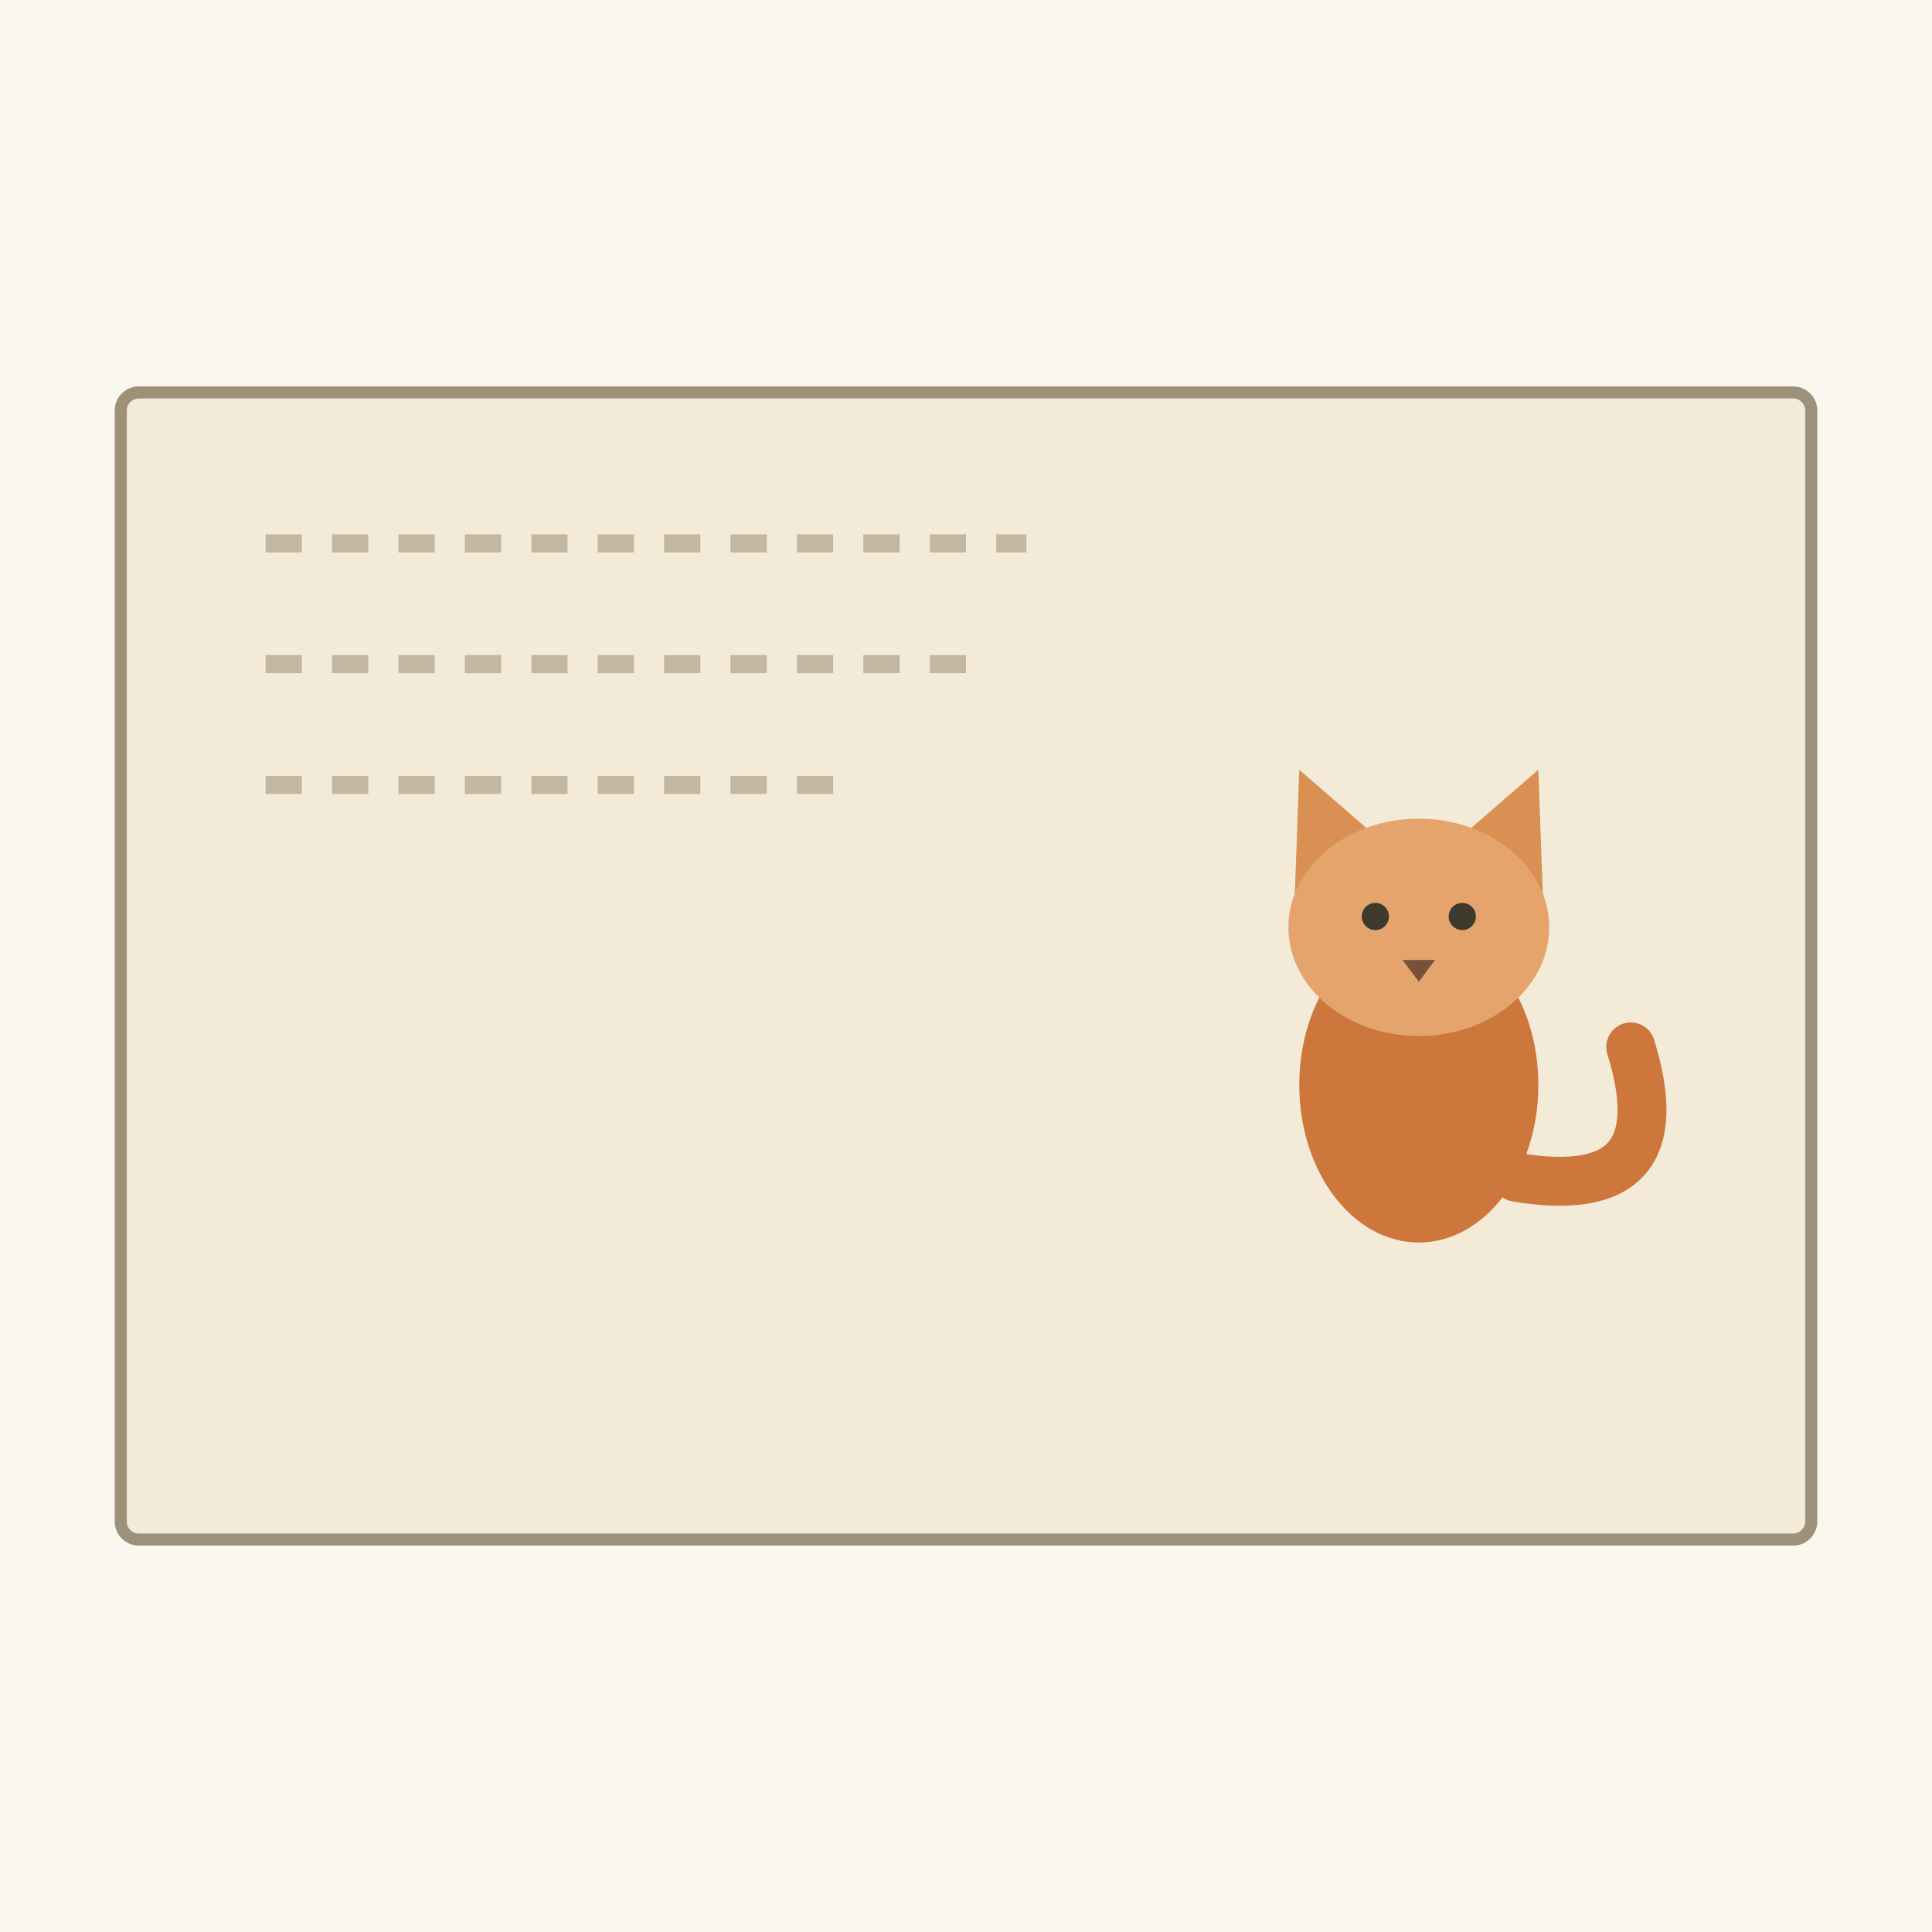
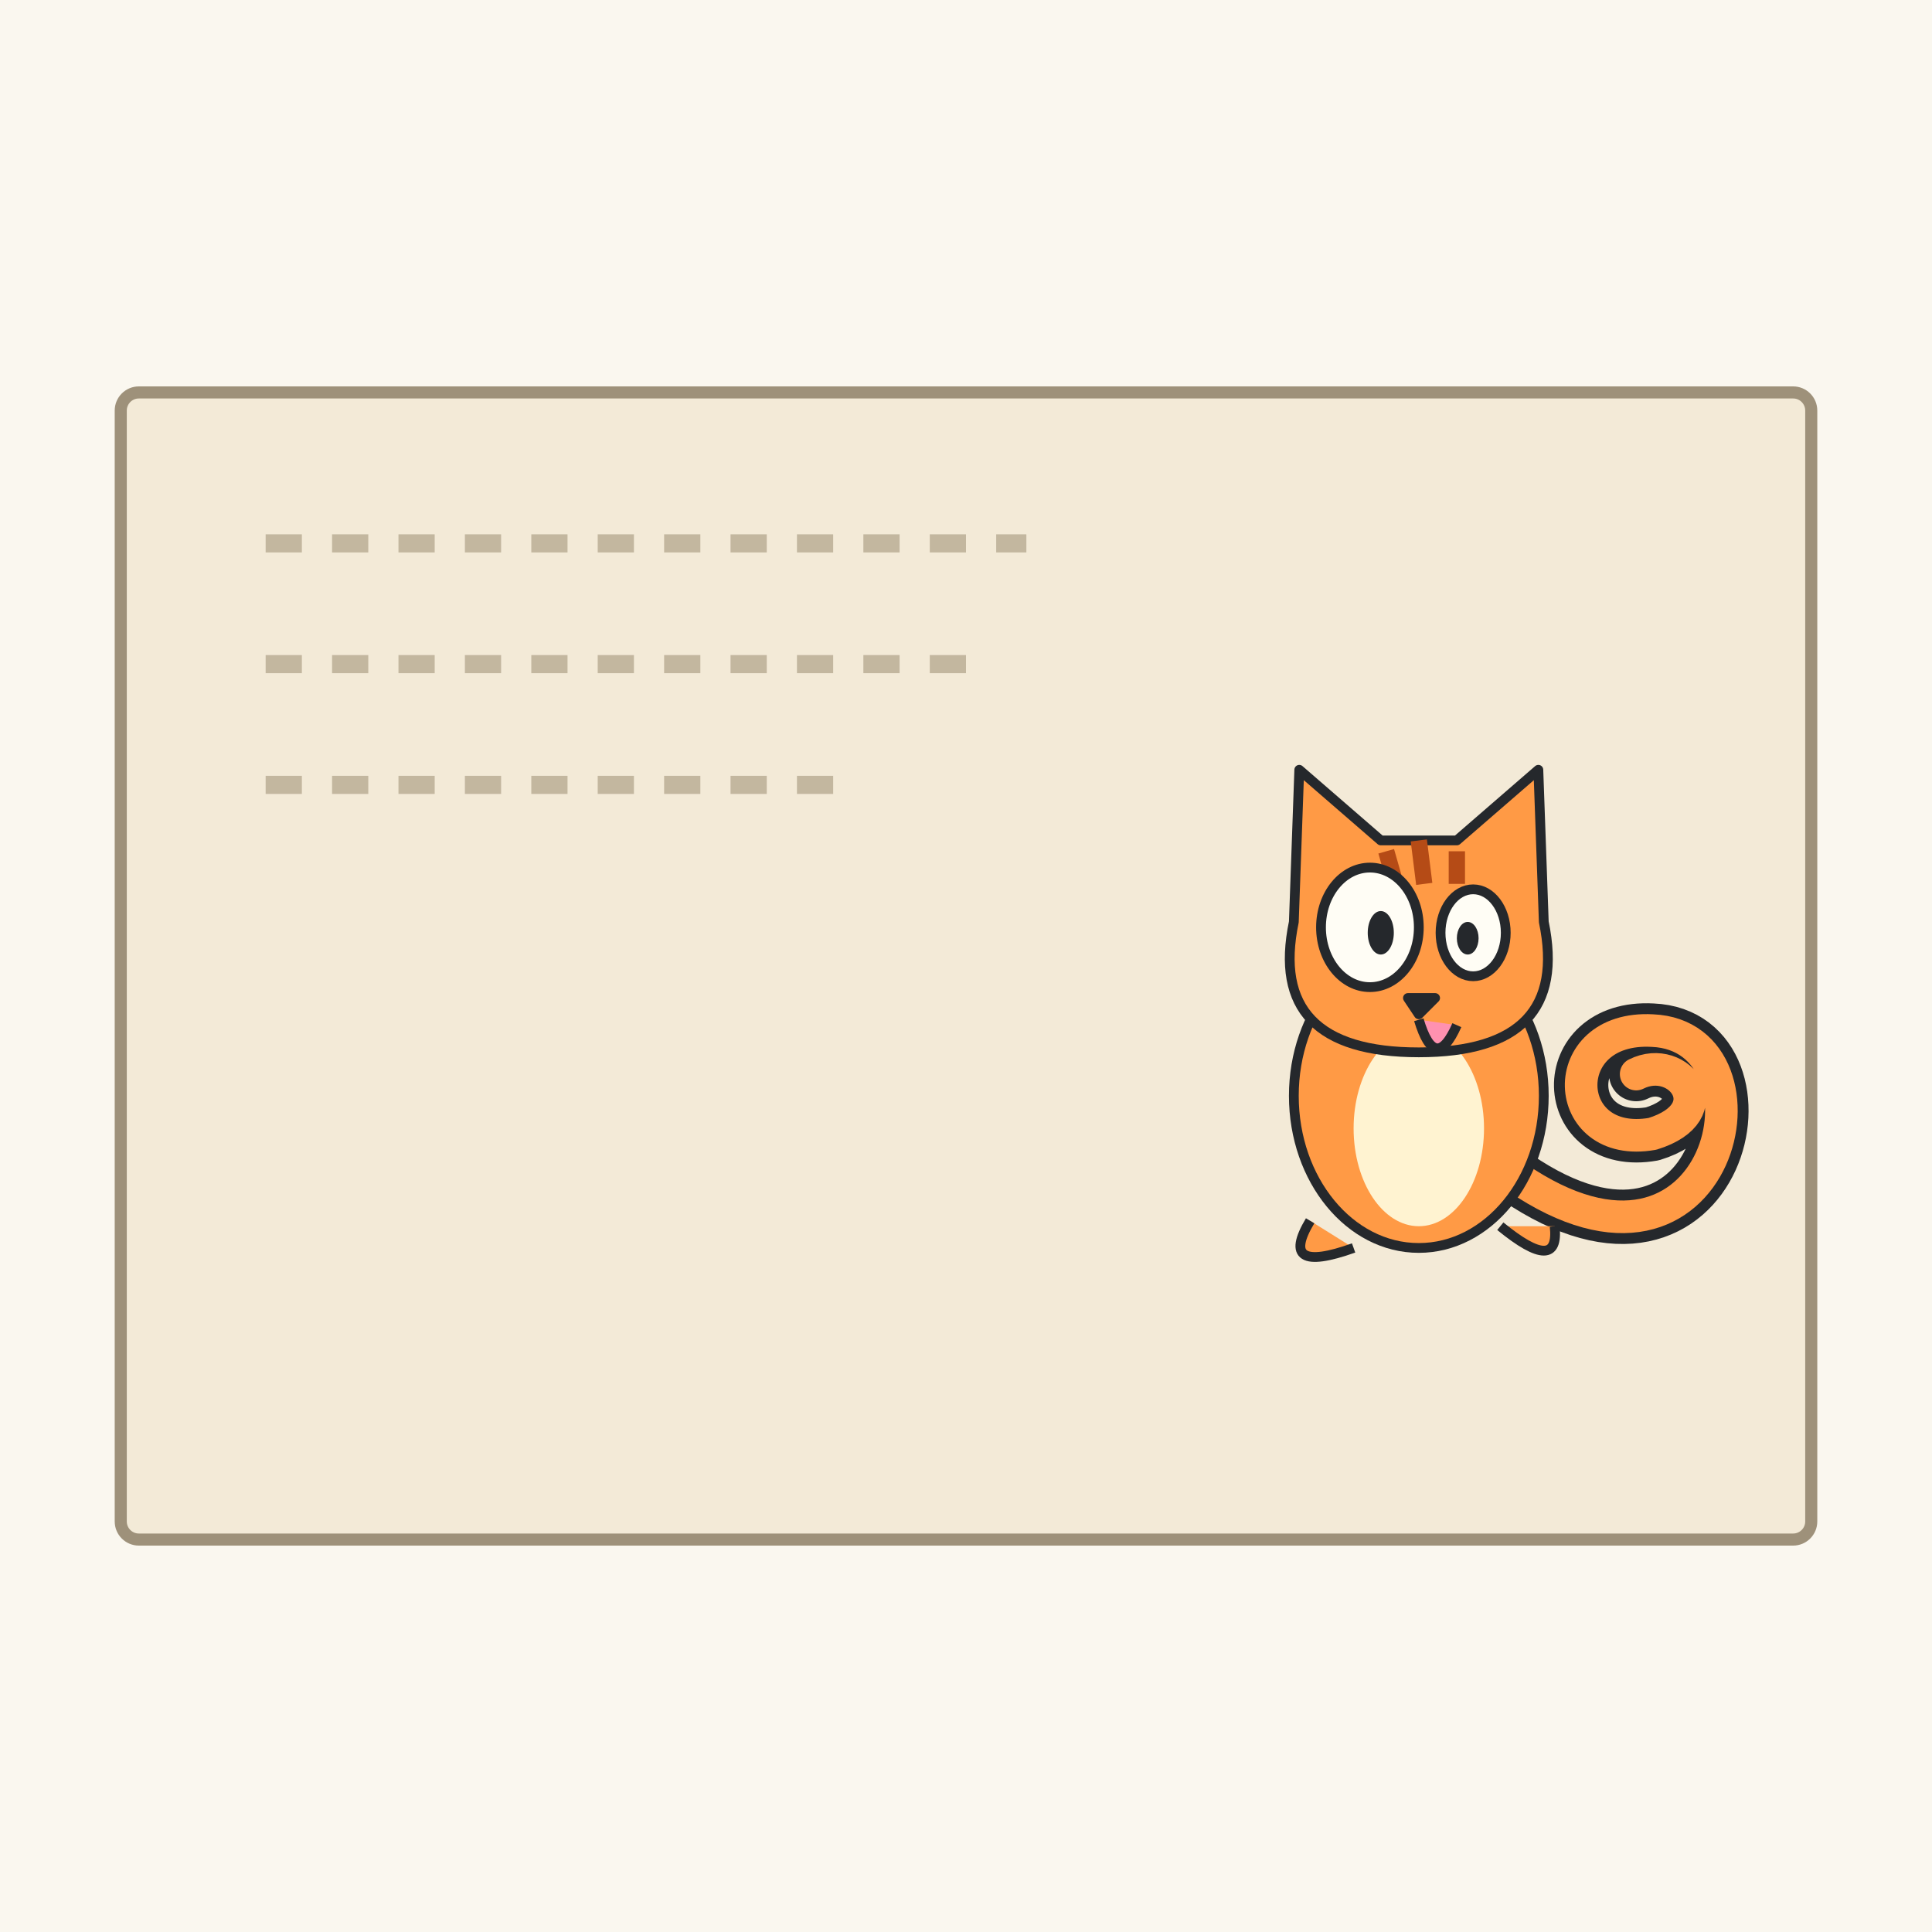
<svg xmlns="http://www.w3.org/2000/svg" width="320" height="320" viewBox="0 0 320 320" role="img">
  <defs>
    <clipPath id="clip">
      <rect x="20" y="65" width="280" height="190" />
    </clipPath>
  </defs>
  <rect width="320" height="320" fill="#faf7ef" />
  <rect x="20" y="65" width="280" height="190" rx="3" fill="#f3ead7" stroke="#9e917a" stroke-width="2" />
-   <g transform="translate(235 159) scale(0.9)">
-     <ellipse cx="0" cy="23" rx="22" ry="29" fill="#cd773d" />
-     <path d="M-23 -7 L-22 -35 L-7 -22 L7 -22 L22 -35 L23 -7Z" fill="#d99052" />
-     <ellipse cx="0" cy="-6" rx="24" ry="20" fill="#e4a46c" />
-     <circle cx="-8" cy="-8" r="2.5" fill="#3e392d" />
-     <circle cx="8" cy="-8" r="2.5" fill="#3e392d" />
-     <path d="M-3 0 L3 0 L0 4Z" fill="#775139" />
-     <path d="M18 40 Q48 45 39 16" fill="none" stroke="#cd773d" stroke-width="9" stroke-linecap="round" />
+   <g data-mascot="quirky-orange-cat" transform="translate(235 159) scale(0.9)" stroke="#25282c" stroke-width="1.8" stroke-linejoin="round">
+     <path d="M18 40C56 66 67 14 43 13C25 12 26 35 43 32C56 28 48 17 40 21" fill="none" stroke="#25282c" stroke-width="10" stroke-linecap="round" />
+     <path d="M18 40C56 66 67 14 43 13C25 12 26 35 43 32C56 28 48 17 40 21" fill="none" stroke="#ff9a45" stroke-width="6" stroke-linecap="round" />
+     <ellipse cx="0" cy="25" rx="23" ry="28" fill="#ff9a45" />
+     <ellipse cx="0" cy="31" rx="12" ry="18" fill="#fff3d1" stroke="none" />
+     <path d="M-23 -7L-22 -35L-7 -22L7 -22L22 -35L23 -7Q28 17 0 17Q-28 17 -23 -7Z" fill="#ff9a45" />
+     <path d="M-6 -20L-4 -13M0 -22L1 -14M7 -20L7 -14" stroke="#b54b16" stroke-width="3" />
+     <ellipse cx="-9" cy="-6" rx="9" ry="11" fill="#fffdf5" />
+     <ellipse cx="10" cy="-5" rx="6" ry="8" fill="#fffdf5" />
+     <ellipse cx="-7" cy="-5" rx="2.4" ry="4" fill="#25282c" stroke="none" />
+     <ellipse cx="9" cy="-4" rx="2" ry="3" fill="#25282c" stroke="none" />
+     <path d="M-2 7L3 7L0 10Z" fill="#25282c" />
+     <path d="M0 11Q3 21 7 12" fill="#ff91b0" />
+     <path d="M-20 48Q-26 58 -12 53M15 49Q26 58 25 49" fill="#ff9a45" />
  </g>
  <path d="M44 90H170M44 110H165M44 130H140" stroke="#c3b79f" stroke-width="3" stroke-dasharray="6 5" />
</svg>
